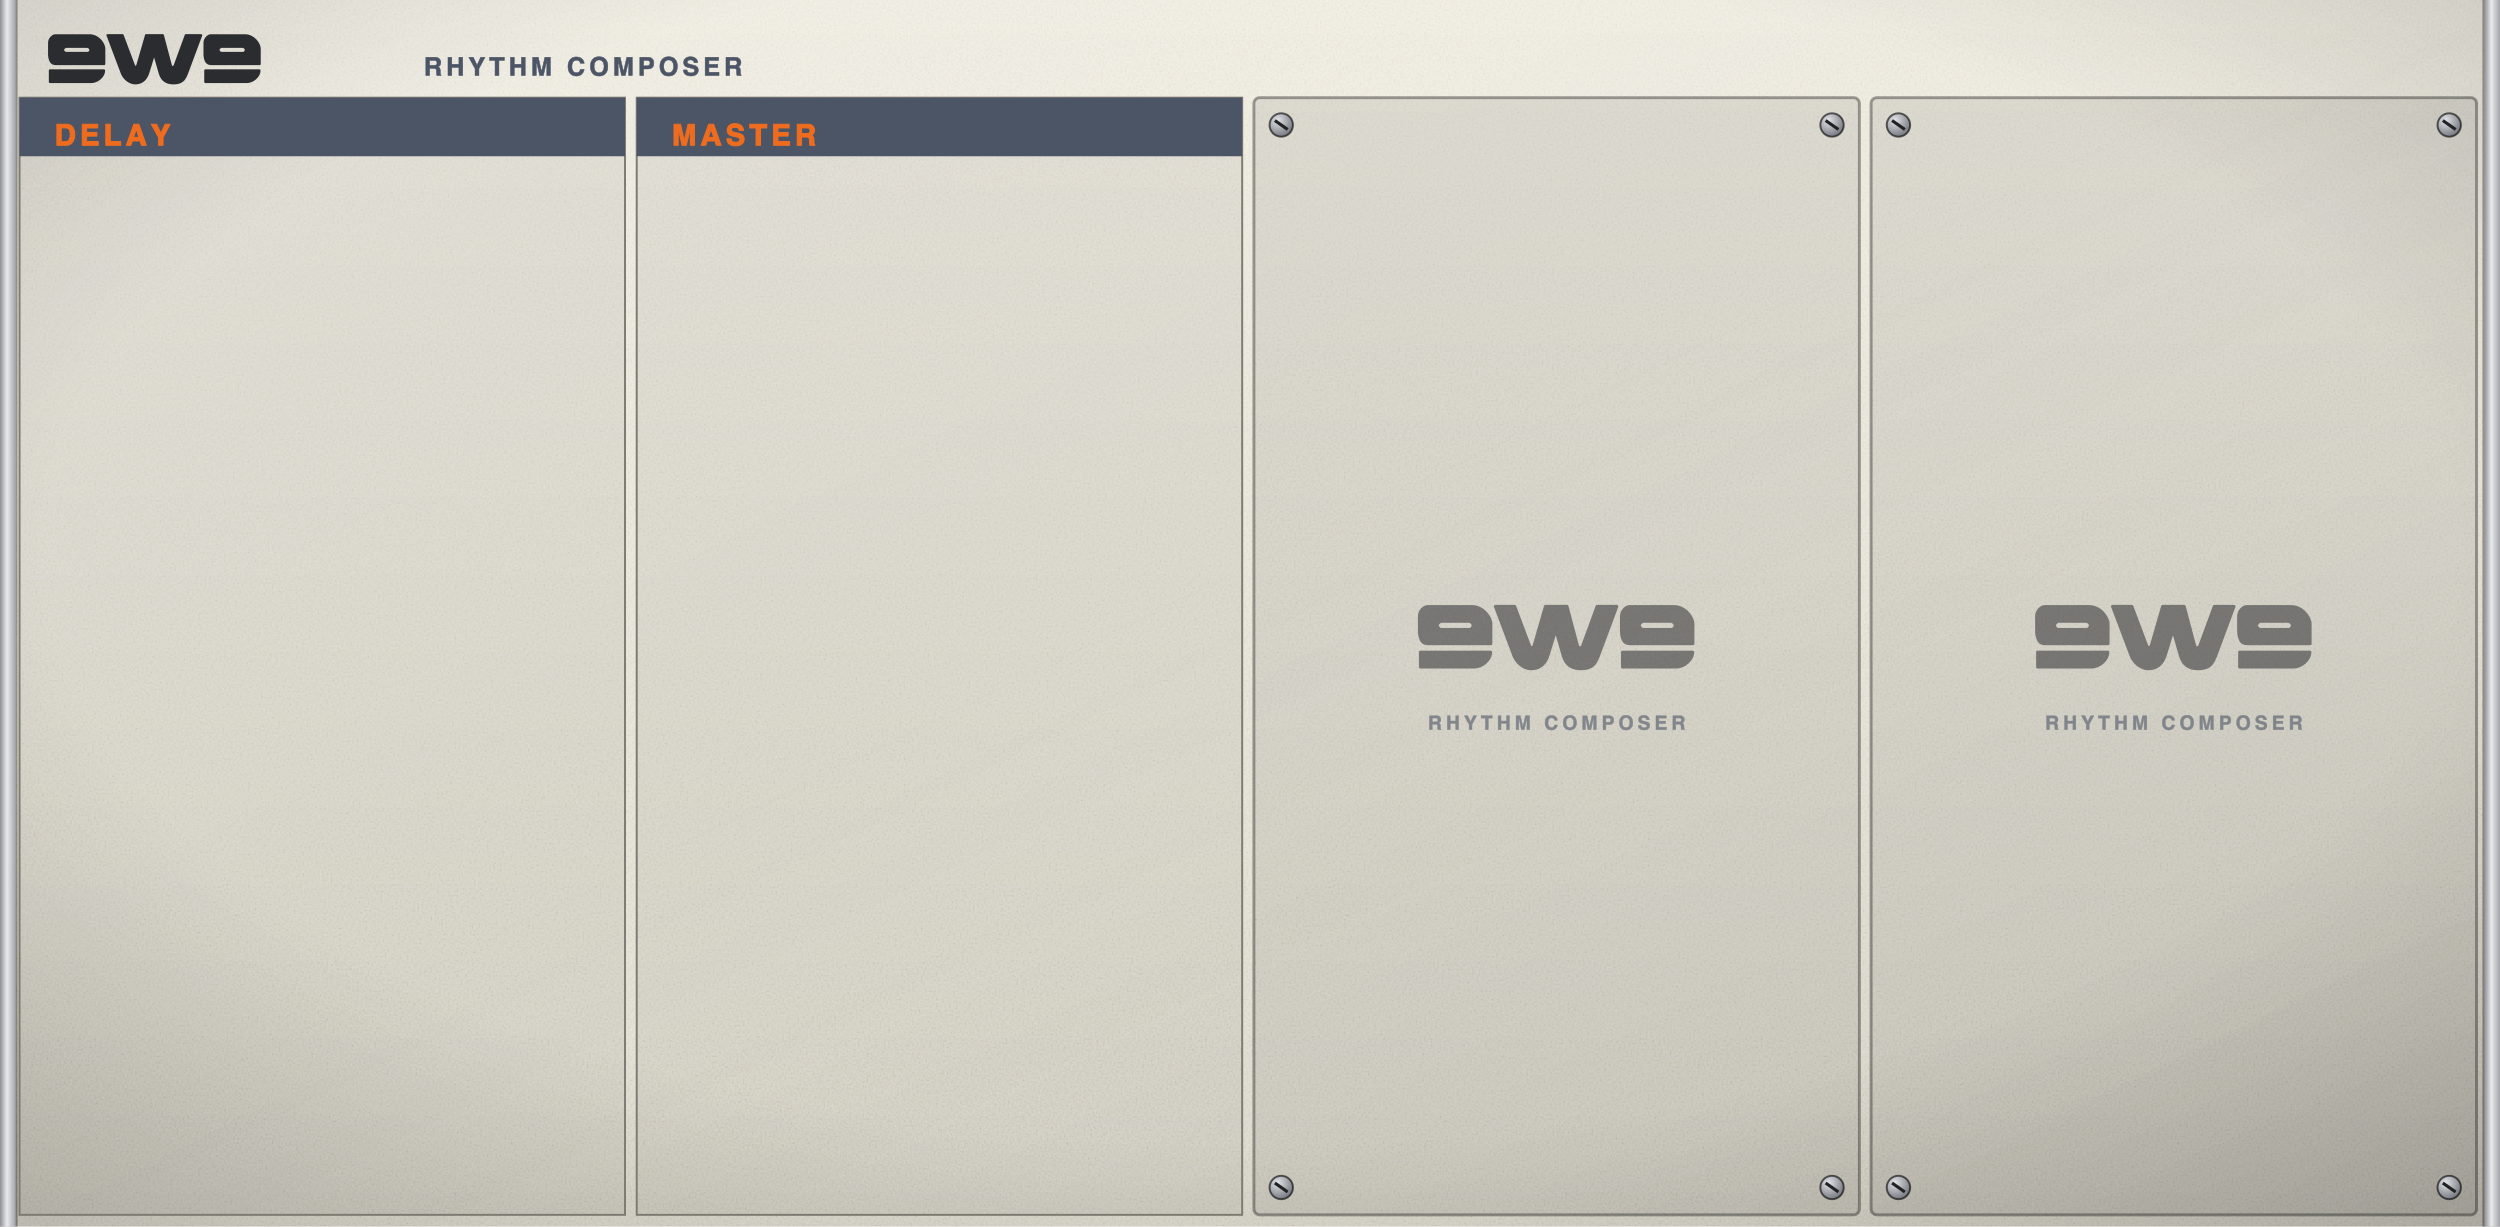
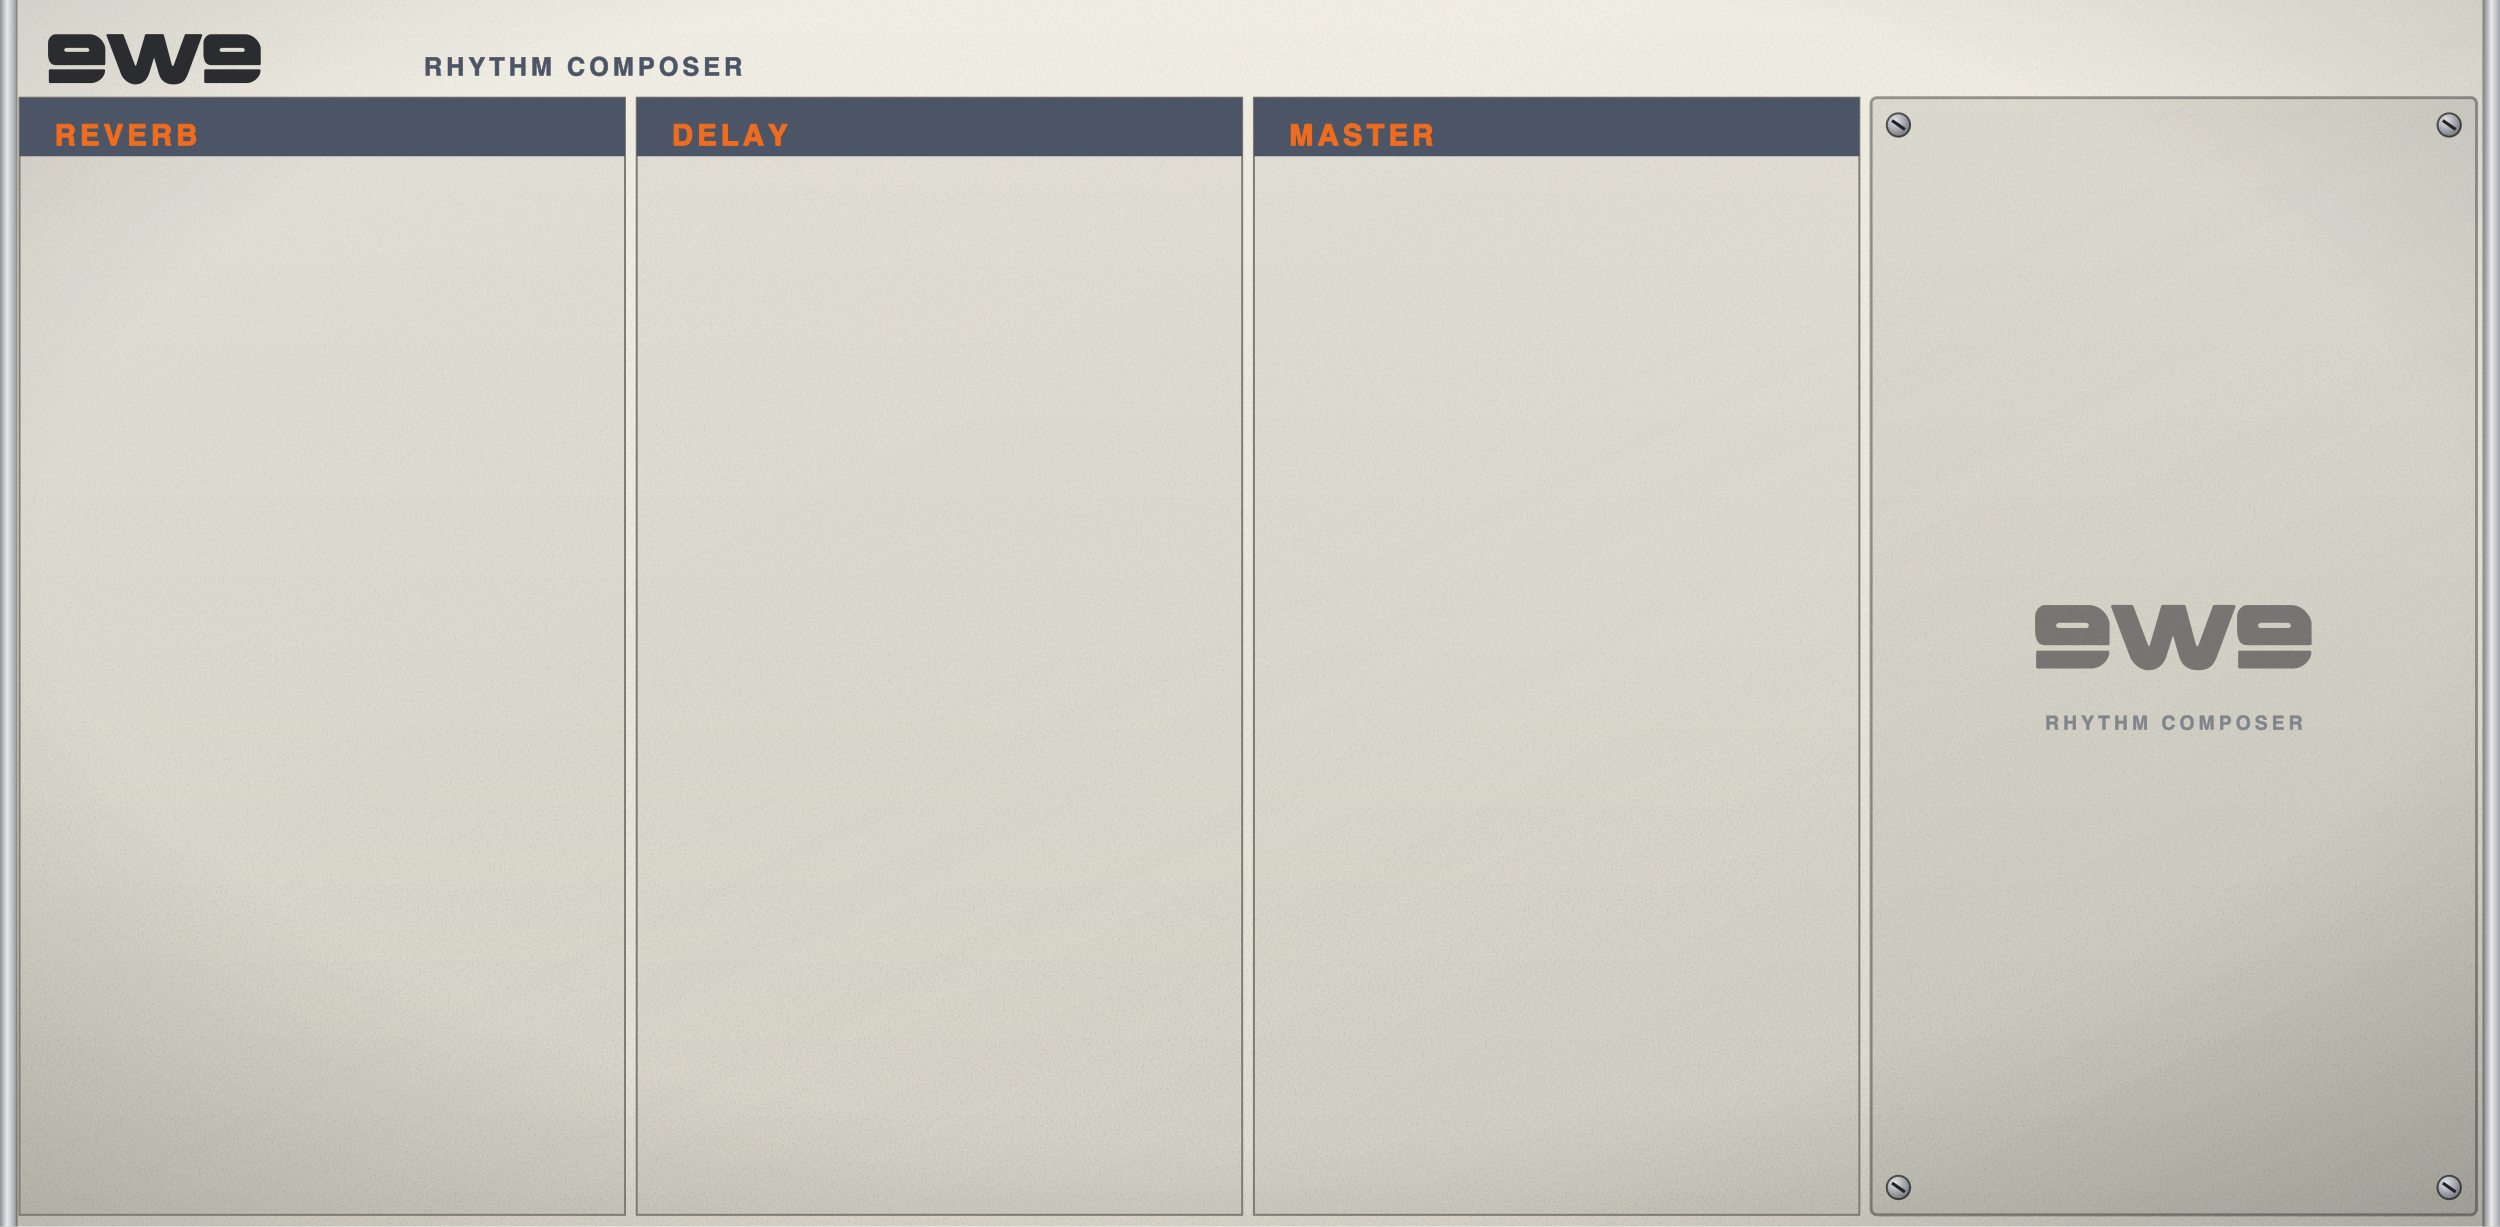
<svg xmlns="http://www.w3.org/2000/svg" viewBox="0 0 1280 628" width="1280" height="628">
  <defs>
    <filter id="brush" x="0" y="0" width="100%" height="100%">
      <feTurbulence type="fractalNoise" baseFrequency="0.001 1.1" numOctaves="4" seed="7" />
      <feColorMatrix type="matrix" values="1.9 0 0 0 -0.45  1.9 0 0 0 -0.45  1.9 0 0 0 -0.45  0 0 0 0 1" />
    </filter>
    <filter id="fine" x="0" y="0" width="100%" height="100%">
      <feTurbulence type="fractalNoise" baseFrequency="0.9" numOctaves="2" seed="3" />
      <feColorMatrix type="matrix" values="1.6 0 0 0 -0.3  1.6 0 0 0 -0.3  1.6 0 0 0 -0.3  0 0 0 0 1" />
    </filter>
    <filter id="grainv" x="0" y="0" width="100%" height="100%">
      <feTurbulence type="fractalNoise" baseFrequency="0.02 0.6" numOctaves="4" seed="11" />
      <feColorMatrix type="matrix" values="1.5 0 0 0 -0.25  1.2 0 0 0 -0.25  0.8 0 0 0 -0.25  0 0 0 0 1" />
    </filter>
    <linearGradient id="lit" x1="0" y1="0" x2="1" y2="1">
      <stop offset="0" stop-color="#fff" stop-opacity="0.22" />
      <stop offset="0.45" stop-color="#fff" stop-opacity="0" />
      <stop offset="1" stop-color="#000" stop-opacity="0.18" />
    </linearGradient>
    <radialGradient id="vig" cx="0.5" cy="0.45" r="0.8">
      <stop offset="0.6" stop-color="#000" stop-opacity="0" />
      <stop offset="1" stop-color="#000" stop-opacity="0.35" />
    </radialGradient>
    <radialGradient id="screw" cx="0.35" cy="0.3" r="0.8">
      <stop offset="0" stop-color="#e2e4e8" />
      <stop offset="1" stop-color="#6a6d74" />
    </radialGradient>
    <linearGradient id="woodh" x1="0" y1="0" x2="0" y2="1">
      <stop offset="0" stop-color="#7a5232" />
      <stop offset="1" stop-color="#4a2f1b" />
    </linearGradient>
    <linearGradient id="wood" x1="0" y1="0" x2="1" y2="0">
      <stop offset="0" stop-color="#5a3a22" />
      <stop offset="0.5" stop-color="#7a5232" />
      <stop offset="1" stop-color="#4a2f1b" />
    </linearGradient>
    <filter id="woodg" x="0" y="0" width="100%" height="100%">
      <feTurbulence type="fractalNoise" baseFrequency="0.02 0.4" numOctaves="3" seed="5" />
      <feColorMatrix type="matrix" values="0.9 0 0 0 0.1  0.6 0 0 0 0.02  0.4 0 0 0 0  0 0 0 0 1" />
    </filter>
  </defs>
  <linearGradient id="b9" x1="0" y1="0" x2="0" y2="1">
    <stop offset="0" stop-color="#ece8dc" />
    <stop offset="1" stop-color="#dcd8ca" />
  </linearGradient>
  <rect x="0" y="0" width="1280" height="628" fill="url(#b9)" />
  <rect x="0" y="0" width="1280" height="628" filter="url(#fine)" style="mix-blend-mode:overlay" opacity="0.28" />
  <rect x="0" y="0" width="1280" height="628" fill="url(#lit)" opacity="0.5" />
  <rect x="0" y="0" width="1280" height="628" fill="url(#vig)" opacity="0.6" />
  <linearGradient id="silv" x1="0" y1="0" x2="1" y2="0">
    <stop offset="0" stop-color="#8f9096" />
    <stop offset="0.45" stop-color="#e9eaec" />
    <stop offset="1" stop-color="#a3a4aa" />
  </linearGradient>
  <rect x="0" y="0" width="8" height="628" fill="url(#silv)" />
  <rect x="1272" y="0" width="8" height="628" fill="url(#silv)" />
  <rect x="8" y="0" width="1" height="628" fill="#000" opacity="0.35" />
  <rect x="1271" y="0" width="1" height="628" fill="#000" opacity="0.35" />
  <g fill="#2b2c30" stroke="#2b2c30" stroke-width="71.68" stroke-linejoin="round" opacity="1">
    <path transform="translate(24.00 41.90) scale(0.0166 -0.0166)" d="M1767 551H281Q154 551 113.0 647.0Q72 743 72 850V1196Q72 1294 135.5 1363.0Q199 1432 266 1432H1315Q1411 1432 1495.5 1391.0Q1580 1350 1640.5 1285.5Q1701 1221 1734.0 1150.0Q1767 1079 1767 1024ZM1761 350Q1761 282 1727.0 218.5Q1693 155 1634.5 104.5Q1576 54 1509.0 26.0Q1442 -2 1376 -2H96V350ZM1346 987Q1346 1022 1312.5 1052.5Q1279 1083 1239 1083H594Q566 1083 531.0 1051.0Q496 1019 496 989Q496 955 525.0 922.0Q554 889 594 889H1262Q1290 889 1318.0 918.5Q1346 948 1346 987Z" />
    <path transform="translate(54.91 41.90) scale(0.0166 -0.0166)" d="M2894 1436 2454 254Q2414 149 2367.5 86.5Q2321 24 2240.5 -9.5Q2160 -43 2036 -43Q1712 -43 1624 262L1446 877L1260 272Q1229 177 1176.5 107.0Q1124 37 1044.5 -3.0Q965 -43 858 -43Q785 -43 704.5 -5.5Q624 32 555.0 105.5Q486 179 449 276L12 1436H471L817 516Q833 479 843.0 469.0Q853 459 870 459Q898 459 911.5 472.5Q925 486 938 530L1200 1436H1712L1952 530Q1964 482 1980.5 467.5Q1997 453 2019 453Q2069 453 2093 530L2425 1436Z" />
    <path transform="translate(103.57 41.90) scale(0.0166 -0.0166)" d="M1767 551H281Q154 551 113.0 647.0Q72 743 72 850V1196Q72 1294 135.5 1363.0Q199 1432 266 1432H1315Q1411 1432 1495.5 1391.0Q1580 1350 1640.5 1285.5Q1701 1221 1734.0 1150.0Q1767 1079 1767 1024ZM1761 350Q1761 282 1727.0 218.5Q1693 155 1634.5 104.5Q1576 54 1509.0 26.0Q1442 -2 1376 -2H96V350ZM1346 987Q1346 1022 1312.5 1052.5Q1279 1083 1239 1083H594Q566 1083 531.0 1051.0Q496 1019 496 989Q496 955 525.0 922.0Q554 889 594 889H1262Q1290 889 1318.0 918.5Q1346 948 1346 987Z" />
  </g>
  <g fill="#4b5566" stroke="#4b5566" stroke-width="40.96" stroke-linejoin="round" opacity="1">
    <path transform="translate(217.00 38.68) scale(0.00635 -0.00635)" d="M464 1218V822H813Q917 822 969 846Q1061 888 1061 1012Q1061 1146 972 1192Q922 1218 822 1218ZM1266 1333Q1314 1277 1342.0 1209.0Q1370 1141 1370 1054Q1370 949 1317.0 847.5Q1264 746 1142 704Q1244 663 1286.5 587.5Q1329 512 1329 357V258Q1329 157 1337 121Q1349 64 1393 37V0H1054Q1040 49 1034 79Q1022 141 1021 206L1019 343Q1017 484 967.5 531.0Q918 578 782 578H464V0H163V1474H886Q1041 1471 1124.5 1436.0Q1208 1401 1266 1333Z" />
    <path transform="translate(228.39 38.68) scale(0.00635 -0.00635)" d="M154 0V1474H459V912H1035V1474H1341V0H1035V658H459V0Z" />
    <path transform="translate(239.78 38.68) scale(0.00635 -0.00635)" d="M997 1474H1346L853 554V0H545V554L35 1474H398L704 832ZM691 1474Z" />
    <path transform="translate(250.45 38.68) scale(0.00635 -0.00635)" d="M1227 1474V1213H786V0H476V1213H33V1474Z" />
    <path transform="translate(260.39 38.68) scale(0.00635 -0.00635)" d="M154 0V1474H459V912H1035V1474H1341V0H1035V658H459V0Z" />
    <path transform="translate(271.78 38.68) scale(0.00635 -0.00635)" d="M1133 1474H1576V0H1289V997Q1289 1040 1290.0 1117.5Q1291 1195 1291 1237L1012 0H713L436 1237Q436 1195 437.0 1117.5Q438 1040 438 997V0H151V1474H599L867 315Z" />
    <path transform="translate(290.22 38.68) scale(0.00635 -0.00635)" d="M299 1320Q479 1502 757 1502Q1129 1502 1301 1258Q1396 1121 1403 983H1095Q1065 1089 1018 1143Q934 1239 769 1239Q601 1239 504.0 1103.5Q407 968 407 720Q407 472 509.5 348.5Q612 225 770 225Q932 225 1017 331Q1064 388 1095 502H1400Q1360 261 1195.5 110.0Q1031 -41 774 -41Q456 -41 274 163Q92 368 92 725Q92 1111 299 1320ZM748 1519Z" />
    <path transform="translate(301.61 38.68) scale(0.00635 -0.00635)" d="M1206 739Q1206 987 1098.5 1122.5Q991 1258 808 1258Q625 1258 516.0 1123.0Q407 988 407 739Q407 490 516.0 355.0Q625 220 808 220Q991 220 1098.5 355.0Q1206 490 1206 739ZM1291 131Q1124 -41 808 -41Q492 -41 325 131Q101 342 101 739Q101 1144 325 1347Q492 1519 808 1519Q1124 1519 1291 1347Q1514 1144 1514 739Q1514 342 1291 131ZM808 1519Z" />
    <path transform="translate(313.72 38.68) scale(0.00635 -0.00635)" d="M1133 1474H1576V0H1289V997Q1289 1040 1290.0 1117.5Q1291 1195 1291 1237L1012 0H713L436 1237Q436 1195 437.0 1117.5Q438 1040 438 997V0H151V1474H599L867 315Z" />
    <path transform="translate(326.55 38.68) scale(0.00635 -0.00635)" d="M756 1218H469V784H756Q865 784 925.5 837.0Q986 890 986 1005Q986 1120 925.5 1169.0Q865 1218 756 1218ZM782 530H469V0H163V1474H805Q1027 1474 1159.0 1360.0Q1291 1246 1291 1007Q1291 746 1159.0 638.0Q1027 530 782 530Z" />
    <path transform="translate(337.22 38.68) scale(0.00635 -0.00635)" d="M1206 739Q1206 987 1098.5 1122.5Q991 1258 808 1258Q625 1258 516.0 1123.0Q407 988 407 739Q407 490 516.0 355.0Q625 220 808 220Q991 220 1098.5 355.0Q1206 490 1206 739ZM1291 131Q1124 -41 808 -41Q492 -41 325 131Q101 342 101 739Q101 1144 325 1347Q492 1519 808 1519Q1124 1519 1291 1347Q1514 1144 1514 739Q1514 342 1291 131ZM808 1519Z" />
    <path transform="translate(349.33 38.68) scale(0.00635 -0.00635)" d="M379 455Q393 354 434 304Q509 213 691 213Q800 213 868 237Q997 283 997 408Q997 481 933 521Q869 560 732 590L576 625Q346 677 258 738Q109 840 109 1057Q109 1255 253.0 1386.0Q397 1517 676 1517Q909 1517 1073.5 1393.5Q1238 1270 1246 1035H950Q942 1168 834 1224Q762 1261 655 1261Q536 1261 465.0 1213.0Q394 1165 394 1079Q394 1000 464 961Q509 935 656 900L910 839Q1077 799 1162 732Q1294 628 1294 431Q1294 229 1139.5 95.5Q985 -38 703 -38Q415 -38 250.0 93.5Q85 225 85 455ZM678 1519Z" />
    <path transform="translate(360.00 38.68) scale(0.00635 -0.00635)" d="M1246 1213H466V900H1182V644H466V265H1282V0H165V1474H1246Z" />
    <path transform="translate(370.67 38.68) scale(0.00635 -0.00635)" d="M464 1218V822H813Q917 822 969 846Q1061 888 1061 1012Q1061 1146 972 1192Q922 1218 822 1218ZM1266 1333Q1314 1277 1342.0 1209.0Q1370 1141 1370 1054Q1370 949 1317.0 847.5Q1264 746 1142 704Q1244 663 1286.5 587.5Q1329 512 1329 357V258Q1329 157 1337 121Q1349 64 1393 37V0H1054Q1040 49 1034 79Q1022 141 1021 206L1019 343Q1017 484 967.5 531.0Q918 578 782 578H464V0H163V1474H886Q1041 1471 1124.5 1436.0Q1208 1401 1266 1333Z" />
  </g>
-   <rect x="10" y="50" width="310" height="572" fill="#000" fill-opacity="0.06" stroke="#7d7a72" stroke-width="1" />
-   <rect x="10" y="50" width="310" height="30" fill="#4b5566" />
-   <g fill="#ef6c1f" stroke="#ef6c1f" stroke-width="71.68" stroke-linejoin="round" opacity="1">
-     <path transform="translate(28.00 74.40) scale(0.00732 -0.00732)" d="M455 1218V256H739Q957 256 1043 471Q1090 589 1090 752Q1090 977 1019.5 1097.5Q949 1218 739 1218ZM1019 1442Q1174 1391 1270 1255Q1347 1145 1375.0 1017.0Q1403 889 1403 773Q1403 479 1285 275Q1125 0 791 0H156V1474H791Q928 1472 1019 1442Z" />
-     <path transform="translate(40.93 74.40) scale(0.00732 -0.00732)" d="M1246 1213H466V900H1182V644H466V265H1282V0H165V1474H1246Z" />
-     <path transform="translate(53.04 74.40) scale(0.00732 -0.00732)" d="M156 1474H464V265H1194V0H156Z" />
-     <path transform="translate(64.30 74.40) scale(0.00732 -0.00732)" d="M559 557H933L749 1137ZM578 1474H926L1448 0H1114L1019 303H476L374 0H52ZM750 1474Z" />
-     <path transform="translate(77.23 74.40) scale(0.00732 -0.00732)" d="M997 1474H1346L853 554V0H545V554L35 1474H398L704 832ZM691 1474Z" />
+   <g transform="translate(-948 0)">
+     <rect x="958" y="50" width="310" height="572" fill="#000" fill-opacity="0.06" stroke="#7d7a72" stroke-width="1" />
+     <rect x="958" y="50" width="310" height="30" fill="#4b5566" />
+     <g fill="#ef6c1f" stroke="#ef6c1f" stroke-width="71.68" stroke-linejoin="round" opacity="1">
+       <path transform="translate(976.00 74.40) scale(0.00732 -0.00732)" d="M464 1218V822H813Q917 822 969 846Q1061 888 1061 1012Q1061 1146 972 1192Q922 1218 822 1218ZM1266 1333Q1314 1277 1342.0 1209.0Q1370 1141 1370 1054Q1370 949 1317.0 847.5Q1264 746 1142 704Q1244 663 1286.5 587.5Q1329 512 1329 357V258Q1329 157 1337 121Q1349 64 1393 37V0H1054Q1040 49 1034 79Q1022 141 1021 206L1019 343Q1017 484 967.5 531.0Q918 578 782 578H464V0H163V1474H886Q1041 1471 1124.5 1436.0Q1208 1401 1266 1333Z" />
+       <path transform="translate(988.93 74.40) scale(0.00732 -0.00732)" d="M1246 1213H466V900H1182V644H466V265H1282V0H165V1474H1246Z" />
+       <path transform="translate(1001.04 74.40) scale(0.00732 -0.00732)" d="M1019 1474H1339L836 0H545L47 1474H376L696 355Z" />
+       <path transform="translate(1013.14 74.40) scale(0.00732 -0.00732)" d="M1246 1213H466V900H1182V644H466V265H1282V0H165V1474H1246Z" />
+       <path transform="translate(1025.25 74.40) scale(0.00732 -0.00732)" d="M464 1218V822H813Q917 822 969 846Q1061 888 1061 1012Q1061 1146 972 1192Q922 1218 822 1218ZM1266 1333Q1314 1277 1342.0 1209.0Q1370 1141 1370 1054Q1370 949 1317.0 847.5Q1264 746 1142 704Q1244 663 1286.5 587.5Q1329 512 1329 357V258Q1329 157 1337 121Q1349 64 1393 37V0H1054Q1040 49 1034 79Q1022 141 1021 206L1019 343Q1017 484 967.5 531.0Q918 578 782 578H464V0H163V1474H886Q1041 1471 1124.5 1436.0Q1208 1401 1266 1333Z" />
+       <path transform="translate(1038.18 74.40) scale(0.00732 -0.00732)" d="M455 1218V893H817Q914 893 974.5 929.5Q1035 966 1035 1059Q1035 1162 955 1195Q886 1218 779 1218ZM455 649V256H817Q914 256 968 282Q1066 330 1066 466Q1066 581 971 624Q918 648 822 649ZM1261 1317Q1329 1223 1329 1092Q1329 957 1261 875Q1223 829 1149 791Q1262 750 1319.5 661.0Q1377 572 1377 445Q1377 314 1311 210Q1269 141 1206 94Q1135 40 1038.5 20.0Q942 0 829 0H161V1474H877Q1148 1470 1261 1317Z" />
+     </g>
  </g>
-   <rect x="326" y="50" width="310" height="572" fill="#000" fill-opacity="0.06" stroke="#7d7a72" stroke-width="1" />
-   <rect x="326" y="50" width="310" height="30" fill="#4b5566" />
-   <g fill="#ef6c1f" stroke="#ef6c1f" stroke-width="71.68" stroke-linejoin="round" opacity="1">
-     <path transform="translate(344.00 74.40) scale(0.00732 -0.00732)" d="M1133 1474H1576V0H1289V997Q1289 1040 1290.0 1117.5Q1291 1195 1291 1237L1012 0H713L436 1237Q436 1195 437.0 1117.5Q438 1040 438 997V0H151V1474H599L867 315Z" />
-     <path transform="translate(358.60 74.40) scale(0.00732 -0.00732)" d="M559 557H933L749 1137ZM578 1474H926L1448 0H1114L1019 303H476L374 0H52ZM750 1474Z" />
-     <path transform="translate(371.53 74.40) scale(0.00732 -0.00732)" d="M379 455Q393 354 434 304Q509 213 691 213Q800 213 868 237Q997 283 997 408Q997 481 933 521Q869 560 732 590L576 625Q346 677 258 738Q109 840 109 1057Q109 1255 253.0 1386.0Q397 1517 676 1517Q909 1517 1073.5 1393.5Q1238 1270 1246 1035H950Q942 1168 834 1224Q762 1261 655 1261Q536 1261 465.0 1213.0Q394 1165 394 1079Q394 1000 464 961Q509 935 656 900L910 839Q1077 799 1162 732Q1294 628 1294 431Q1294 229 1139.5 95.5Q985 -38 703 -38Q415 -38 250.0 93.5Q85 225 85 455ZM678 1519Z" />
-     <path transform="translate(383.63 74.40) scale(0.00732 -0.00732)" d="M1227 1474V1213H786V0H476V1213H33V1474Z" />
-     <path transform="translate(394.90 74.40) scale(0.00732 -0.00732)" d="M1246 1213H466V900H1182V644H466V265H1282V0H165V1474H1246Z" />
-     <path transform="translate(407.00 74.40) scale(0.00732 -0.00732)" d="M464 1218V822H813Q917 822 969 846Q1061 888 1061 1012Q1061 1146 972 1192Q922 1218 822 1218ZM1266 1333Q1314 1277 1342.0 1209.0Q1370 1141 1370 1054Q1370 949 1317.0 847.5Q1264 746 1142 704Q1244 663 1286.5 587.5Q1329 512 1329 357V258Q1329 157 1337 121Q1349 64 1393 37V0H1054Q1040 49 1034 79Q1022 141 1021 206L1019 343Q1017 484 967.5 531.0Q918 578 782 578H464V0H163V1474H886Q1041 1471 1124.5 1436.0Q1208 1401 1266 1333Z" />
+   <g transform="translate(316 0)">
+     <rect x="10" y="50" width="310" height="572" fill="#000" fill-opacity="0.06" stroke="#7d7a72" stroke-width="1" />
+     <rect x="10" y="50" width="310" height="30" fill="#4b5566" />
+     <g fill="#ef6c1f" stroke="#ef6c1f" stroke-width="71.68" stroke-linejoin="round" opacity="1">
+       <path transform="translate(28.00 74.40) scale(0.00732 -0.00732)" d="M455 1218V256H739Q957 256 1043 471Q1090 589 1090 752Q1090 977 1019.5 1097.5Q949 1218 739 1218ZM1019 1442Q1174 1391 1270 1255Q1347 1145 1375.0 1017.0Q1403 889 1403 773Q1403 479 1285 275Q1125 0 791 0H156V1474H791Q928 1472 1019 1442Z" />
+       <path transform="translate(40.93 74.40) scale(0.00732 -0.00732)" d="M1246 1213H466V900H1182V644H466V265H1282V0H165V1474H1246Z" />
+       <path transform="translate(53.04 74.40) scale(0.00732 -0.00732)" d="M156 1474H464V265H1194V0H156Z" />
+       <path transform="translate(64.30 74.40) scale(0.00732 -0.00732)" d="M559 557H933L749 1137ZM578 1474H926L1448 0H1114L1019 303H476L374 0H52ZM750 1474Z" />
+       <path transform="translate(77.23 74.40) scale(0.00732 -0.00732)" d="M997 1474H1346L853 554V0H545V554L35 1474H398L704 832ZM691 1474Z" />
+     </g>
  </g>
-   <rect x="642" y="50" width="310" height="572" rx="3" fill="#000" fill-opacity="0.08" stroke="#000" stroke-opacity="0.35" stroke-width="1.5" />
-   <circle cx="656" cy="64" r="6" fill="url(#screw)" stroke="#000" stroke-opacity="0.6" />
-   <rect x="652" y="63.2" width="8" height="1.6" fill="#222" transform="rotate(35 656 64)" />
-   <circle cx="938" cy="64" r="6" fill="url(#screw)" stroke="#000" stroke-opacity="0.6" />
-   <rect x="934" y="63.2" width="8" height="1.6" fill="#222" transform="rotate(35 938 64)" />
-   <circle cx="656" cy="608" r="6" fill="url(#screw)" stroke="#000" stroke-opacity="0.6" />
-   <rect x="652" y="607.2" width="8" height="1.6" fill="#222" transform="rotate(35 656 608)" />
-   <circle cx="938" cy="608" r="6" fill="url(#screw)" stroke="#000" stroke-opacity="0.6" />
-   <rect x="934" y="607.2" width="8" height="1.6" fill="#222" transform="rotate(35 938 608)" />
-   <g fill="#2b2c30" stroke="#2b2c30" stroke-width="71.68" stroke-linejoin="round" opacity="0.55">
-     <path transform="translate(725.19 341.47) scale(0.02158 -0.02158)" d="M1767 551H281Q154 551 113.0 647.0Q72 743 72 850V1196Q72 1294 135.5 1363.0Q199 1432 266 1432H1315Q1411 1432 1495.5 1391.0Q1580 1350 1640.5 1285.5Q1701 1221 1734.0 1150.0Q1767 1079 1767 1024ZM1761 350Q1761 282 1727.0 218.5Q1693 155 1634.5 104.5Q1576 54 1509.0 26.0Q1442 -2 1376 -2H96V350ZM1346 987Q1346 1022 1312.5 1052.5Q1279 1083 1239 1083H594Q566 1083 531.0 1051.0Q496 1019 496 989Q496 955 525.0 922.0Q554 889 594 889H1262Q1290 889 1318.0 918.5Q1346 948 1346 987Z" />
-     <path transform="translate(765.37 341.47) scale(0.02158 -0.02158)" d="M2894 1436 2454 254Q2414 149 2367.5 86.5Q2321 24 2240.5 -9.5Q2160 -43 2036 -43Q1712 -43 1624 262L1446 877L1260 272Q1229 177 1176.5 107.0Q1124 37 1044.5 -3.0Q965 -43 858 -43Q785 -43 704.5 -5.5Q624 32 555.0 105.5Q486 179 449 276L12 1436H471L817 516Q833 479 843.0 469.0Q853 459 870 459Q898 459 911.5 472.5Q925 486 938 530L1200 1436H1712L1952 530Q1964 482 1980.5 467.5Q1997 453 2019 453Q2069 453 2093 530L2425 1436Z" />
-     <path transform="translate(828.63 341.47) scale(0.02158 -0.02158)" d="M1767 551H281Q154 551 113.0 647.0Q72 743 72 850V1196Q72 1294 135.5 1363.0Q199 1432 266 1432H1315Q1411 1432 1495.5 1391.0Q1580 1350 1640.5 1285.5Q1701 1221 1734.0 1150.0Q1767 1079 1767 1024ZM1761 350Q1761 282 1727.0 218.5Q1693 155 1634.5 104.5Q1576 54 1509.0 26.0Q1442 -2 1376 -2H96V350ZM1346 987Q1346 1022 1312.5 1052.5Q1279 1083 1239 1083H594Q566 1083 531.0 1051.0Q496 1019 496 989Q496 955 525.0 922.0Q554 889 594 889H1262Q1290 889 1318.0 918.5Q1346 948 1346 987Z" />
-   </g>
-   <g fill="#4b5566" stroke="#4b5566" stroke-width="40.96" stroke-linejoin="round" opacity="0.6">
-     <path transform="translate(731.05 373.60) scale(0.00488 -0.00488)" d="M464 1218V822H813Q917 822 969 846Q1061 888 1061 1012Q1061 1146 972 1192Q922 1218 822 1218ZM1266 1333Q1314 1277 1342.0 1209.0Q1370 1141 1370 1054Q1370 949 1317.0 847.5Q1264 746 1142 704Q1244 663 1286.5 587.5Q1329 512 1329 357V258Q1329 157 1337 121Q1349 64 1393 37V0H1054Q1040 49 1034 79Q1022 141 1021 206L1019 343Q1017 484 967.5 531.0Q918 578 782 578H464V0H163V1474H886Q1041 1471 1124.5 1436.0Q1208 1401 1266 1333Z" />
-     <path transform="translate(740.28 373.60) scale(0.00488 -0.00488)" d="M154 0V1474H459V912H1035V1474H1341V0H1035V658H459V0Z" />
-     <path transform="translate(749.50 373.60) scale(0.00488 -0.00488)" d="M997 1474H1346L853 554V0H545V554L35 1474H398L704 832ZM691 1474Z" />
-     <path transform="translate(758.17 373.60) scale(0.00488 -0.00488)" d="M1227 1474V1213H786V0H476V1213H33V1474Z" />
-     <path transform="translate(766.28 373.60) scale(0.00488 -0.00488)" d="M154 0V1474H459V912H1035V1474H1341V0H1035V658H459V0Z" />
-     <path transform="translate(775.50 373.60) scale(0.00488 -0.00488)" d="M1133 1474H1576V0H1289V997Q1289 1040 1290.0 1117.5Q1291 1195 1291 1237L1012 0H713L436 1237Q436 1195 437.0 1117.5Q438 1040 438 997V0H151V1474H599L867 315Z" />
-     <path transform="translate(790.61 373.60) scale(0.00488 -0.00488)" d="M299 1320Q479 1502 757 1502Q1129 1502 1301 1258Q1396 1121 1403 983H1095Q1065 1089 1018 1143Q934 1239 769 1239Q601 1239 504.0 1103.5Q407 968 407 720Q407 472 509.5 348.5Q612 225 770 225Q932 225 1017 331Q1064 388 1095 502H1400Q1360 261 1195.5 110.0Q1031 -41 774 -41Q456 -41 274 163Q92 368 92 725Q92 1111 299 1320ZM748 1519Z" />
-     <path transform="translate(799.83 373.60) scale(0.00488 -0.00488)" d="M1206 739Q1206 987 1098.5 1122.5Q991 1258 808 1258Q625 1258 516.0 1123.0Q407 988 407 739Q407 490 516.0 355.0Q625 220 808 220Q991 220 1098.5 355.0Q1206 490 1206 739ZM1291 131Q1124 -41 808 -41Q492 -41 325 131Q101 342 101 739Q101 1144 325 1347Q492 1519 808 1519Q1124 1519 1291 1347Q1514 1144 1514 739Q1514 342 1291 131ZM808 1519Z" />
-     <path transform="translate(809.61 373.60) scale(0.00488 -0.00488)" d="M1133 1474H1576V0H1289V997Q1289 1040 1290.0 1117.5Q1291 1195 1291 1237L1012 0H713L436 1237Q436 1195 437.0 1117.5Q438 1040 438 997V0H151V1474H599L867 315Z" />
-     <path transform="translate(819.94 373.60) scale(0.00488 -0.00488)" d="M756 1218H469V784H756Q865 784 925.5 837.0Q986 890 986 1005Q986 1120 925.5 1169.0Q865 1218 756 1218ZM782 530H469V0H163V1474H805Q1027 1474 1159.0 1360.0Q1291 1246 1291 1007Q1291 746 1159.0 638.0Q1027 530 782 530Z" />
-     <path transform="translate(828.61 373.60) scale(0.00488 -0.00488)" d="M1206 739Q1206 987 1098.5 1122.5Q991 1258 808 1258Q625 1258 516.0 1123.0Q407 988 407 739Q407 490 516.0 355.0Q625 220 808 220Q991 220 1098.5 355.0Q1206 490 1206 739ZM1291 131Q1124 -41 808 -41Q492 -41 325 131Q101 342 101 739Q101 1144 325 1347Q492 1519 808 1519Q1124 1519 1291 1347Q1514 1144 1514 739Q1514 342 1291 131ZM808 1519Z" />
-     <path transform="translate(838.38 373.60) scale(0.00488 -0.00488)" d="M379 455Q393 354 434 304Q509 213 691 213Q800 213 868 237Q997 283 997 408Q997 481 933 521Q869 560 732 590L576 625Q346 677 258 738Q109 840 109 1057Q109 1255 253.0 1386.0Q397 1517 676 1517Q909 1517 1073.5 1393.5Q1238 1270 1246 1035H950Q942 1168 834 1224Q762 1261 655 1261Q536 1261 465.0 1213.0Q394 1165 394 1079Q394 1000 464 961Q509 935 656 900L910 839Q1077 799 1162 732Q1294 628 1294 431Q1294 229 1139.5 95.5Q985 -38 703 -38Q415 -38 250.0 93.5Q85 225 85 455ZM678 1519Z" />
-     <path transform="translate(847.05 373.60) scale(0.00488 -0.00488)" d="M1246 1213H466V900H1182V644H466V265H1282V0H165V1474H1246Z" />
-     <path transform="translate(855.72 373.60) scale(0.00488 -0.00488)" d="M464 1218V822H813Q917 822 969 846Q1061 888 1061 1012Q1061 1146 972 1192Q922 1218 822 1218ZM1266 1333Q1314 1277 1342.0 1209.0Q1370 1141 1370 1054Q1370 949 1317.0 847.5Q1264 746 1142 704Q1244 663 1286.5 587.5Q1329 512 1329 357V258Q1329 157 1337 121Q1349 64 1393 37V0H1054Q1040 49 1034 79Q1022 141 1021 206L1019 343Q1017 484 967.5 531.0Q918 578 782 578H464V0H163V1474H886Q1041 1471 1124.5 1436.0Q1208 1401 1266 1333Z" />
+   <g transform="translate(316 0)">
+     <rect x="326" y="50" width="310" height="572" fill="#000" fill-opacity="0.06" stroke="#7d7a72" stroke-width="1" />
+     <rect x="326" y="50" width="310" height="30" fill="#4b5566" />
+     <g fill="#ef6c1f" stroke="#ef6c1f" stroke-width="71.68" stroke-linejoin="round" opacity="1">
+       <path transform="translate(344.00 74.40) scale(0.00732 -0.00732)" d="M1133 1474H1576V0H1289V997Q1289 1040 1290.0 1117.5Q1291 1195 1291 1237L1012 0H713L436 1237Q436 1195 437.0 1117.5Q438 1040 438 997V0H151V1474H599L867 315Z" />
+       <path transform="translate(358.60 74.40) scale(0.00732 -0.00732)" d="M559 557H933L749 1137ZM578 1474H926L1448 0H1114L1019 303H476L374 0H52ZM750 1474Z" />
+       <path transform="translate(371.53 74.40) scale(0.00732 -0.00732)" d="M379 455Q393 354 434 304Q509 213 691 213Q800 213 868 237Q997 283 997 408Q997 481 933 521Q869 560 732 590L576 625Q346 677 258 738Q109 840 109 1057Q109 1255 253.0 1386.0Q397 1517 676 1517Q909 1517 1073.5 1393.5Q1238 1270 1246 1035H950Q942 1168 834 1224Q762 1261 655 1261Q536 1261 465.0 1213.0Q394 1165 394 1079Q394 1000 464 961Q509 935 656 900L910 839Q1077 799 1162 732Q1294 628 1294 431Q1294 229 1139.5 95.5Q985 -38 703 -38Q415 -38 250.0 93.5Q85 225 85 455ZM678 1519Z" />
+       <path transform="translate(383.63 74.40) scale(0.00732 -0.00732)" d="M1227 1474V1213H786V0H476V1213H33V1474Z" />
+       <path transform="translate(394.90 74.40) scale(0.00732 -0.00732)" d="M1246 1213H466V900H1182V644H466V265H1282V0H165V1474H1246Z" />
+       <path transform="translate(407.00 74.40) scale(0.00732 -0.00732)" d="M464 1218V822H813Q917 822 969 846Q1061 888 1061 1012Q1061 1146 972 1192Q922 1218 822 1218ZM1266 1333Q1314 1277 1342.0 1209.0Q1370 1141 1370 1054Q1370 949 1317.0 847.5Q1264 746 1142 704Q1244 663 1286.5 587.5Q1329 512 1329 357V258Q1329 157 1337 121Q1349 64 1393 37V0H1054Q1040 49 1034 79Q1022 141 1021 206L1019 343Q1017 484 967.5 531.0Q918 578 782 578H464V0H163V1474H886Q1041 1471 1124.5 1436.0Q1208 1401 1266 1333Z" />
+     </g>
  </g>
  <rect x="958" y="50" width="310" height="572" rx="3" fill="#000" fill-opacity="0.08" stroke="#000" stroke-opacity="0.35" stroke-width="1.5" />
  <circle cx="972" cy="64" r="6" fill="url(#screw)" stroke="#000" stroke-opacity="0.6" />
  <rect x="968" y="63.2" width="8" height="1.6" fill="#222" transform="rotate(35 972 64)" />
  <circle cx="1254" cy="64" r="6" fill="url(#screw)" stroke="#000" stroke-opacity="0.6" />
  <rect x="1250" y="63.2" width="8" height="1.6" fill="#222" transform="rotate(35 1254 64)" />
  <circle cx="972" cy="608" r="6" fill="url(#screw)" stroke="#000" stroke-opacity="0.6" />
  <rect x="968" y="607.2" width="8" height="1.6" fill="#222" transform="rotate(35 972 608)" />
  <circle cx="1254" cy="608" r="6" fill="url(#screw)" stroke="#000" stroke-opacity="0.6" />
  <rect x="1250" y="607.2" width="8" height="1.6" fill="#222" transform="rotate(35 1254 608)" />
  <g fill="#2b2c30" stroke="#2b2c30" stroke-width="71.68" stroke-linejoin="round" opacity="0.55">
    <path transform="translate(1041.19 341.47) scale(0.02158 -0.02158)" d="M1767 551H281Q154 551 113.0 647.0Q72 743 72 850V1196Q72 1294 135.5 1363.0Q199 1432 266 1432H1315Q1411 1432 1495.5 1391.0Q1580 1350 1640.5 1285.5Q1701 1221 1734.0 1150.0Q1767 1079 1767 1024ZM1761 350Q1761 282 1727.0 218.5Q1693 155 1634.5 104.5Q1576 54 1509.0 26.0Q1442 -2 1376 -2H96V350ZM1346 987Q1346 1022 1312.5 1052.5Q1279 1083 1239 1083H594Q566 1083 531.0 1051.0Q496 1019 496 989Q496 955 525.0 922.0Q554 889 594 889H1262Q1290 889 1318.0 918.5Q1346 948 1346 987Z" />
    <path transform="translate(1081.37 341.47) scale(0.02158 -0.02158)" d="M2894 1436 2454 254Q2414 149 2367.5 86.5Q2321 24 2240.5 -9.5Q2160 -43 2036 -43Q1712 -43 1624 262L1446 877L1260 272Q1229 177 1176.5 107.0Q1124 37 1044.5 -3.0Q965 -43 858 -43Q785 -43 704.5 -5.5Q624 32 555.0 105.5Q486 179 449 276L12 1436H471L817 516Q833 479 843.0 469.0Q853 459 870 459Q898 459 911.5 472.5Q925 486 938 530L1200 1436H1712L1952 530Q1964 482 1980.5 467.5Q1997 453 2019 453Q2069 453 2093 530L2425 1436Z" />
    <path transform="translate(1144.63 341.47) scale(0.02158 -0.02158)" d="M1767 551H281Q154 551 113.0 647.0Q72 743 72 850V1196Q72 1294 135.5 1363.0Q199 1432 266 1432H1315Q1411 1432 1495.5 1391.0Q1580 1350 1640.5 1285.5Q1701 1221 1734.0 1150.0Q1767 1079 1767 1024ZM1761 350Q1761 282 1727.0 218.5Q1693 155 1634.5 104.5Q1576 54 1509.0 26.0Q1442 -2 1376 -2H96V350ZM1346 987Q1346 1022 1312.5 1052.5Q1279 1083 1239 1083H594Q566 1083 531.0 1051.0Q496 1019 496 989Q496 955 525.0 922.0Q554 889 594 889H1262Q1290 889 1318.0 918.5Q1346 948 1346 987Z" />
  </g>
  <g fill="#4b5566" stroke="#4b5566" stroke-width="40.96" stroke-linejoin="round" opacity="0.6">
    <path transform="translate(1047.05 373.60) scale(0.00488 -0.00488)" d="M464 1218V822H813Q917 822 969 846Q1061 888 1061 1012Q1061 1146 972 1192Q922 1218 822 1218ZM1266 1333Q1314 1277 1342.0 1209.0Q1370 1141 1370 1054Q1370 949 1317.0 847.5Q1264 746 1142 704Q1244 663 1286.5 587.5Q1329 512 1329 357V258Q1329 157 1337 121Q1349 64 1393 37V0H1054Q1040 49 1034 79Q1022 141 1021 206L1019 343Q1017 484 967.5 531.0Q918 578 782 578H464V0H163V1474H886Q1041 1471 1124.5 1436.0Q1208 1401 1266 1333Z" />
    <path transform="translate(1056.28 373.60) scale(0.00488 -0.00488)" d="M154 0V1474H459V912H1035V1474H1341V0H1035V658H459V0Z" />
    <path transform="translate(1065.50 373.60) scale(0.00488 -0.00488)" d="M997 1474H1346L853 554V0H545V554L35 1474H398L704 832ZM691 1474Z" />
    <path transform="translate(1074.17 373.60) scale(0.00488 -0.00488)" d="M1227 1474V1213H786V0H476V1213H33V1474Z" />
    <path transform="translate(1082.28 373.60) scale(0.00488 -0.00488)" d="M154 0V1474H459V912H1035V1474H1341V0H1035V658H459V0Z" />
    <path transform="translate(1091.50 373.60) scale(0.00488 -0.00488)" d="M1133 1474H1576V0H1289V997Q1289 1040 1290.0 1117.5Q1291 1195 1291 1237L1012 0H713L436 1237Q436 1195 437.0 1117.5Q438 1040 438 997V0H151V1474H599L867 315Z" />
    <path transform="translate(1106.61 373.60) scale(0.00488 -0.00488)" d="M299 1320Q479 1502 757 1502Q1129 1502 1301 1258Q1396 1121 1403 983H1095Q1065 1089 1018 1143Q934 1239 769 1239Q601 1239 504.0 1103.5Q407 968 407 720Q407 472 509.5 348.5Q612 225 770 225Q932 225 1017 331Q1064 388 1095 502H1400Q1360 261 1195.5 110.0Q1031 -41 774 -41Q456 -41 274 163Q92 368 92 725Q92 1111 299 1320ZM748 1519Z" />
    <path transform="translate(1115.83 373.60) scale(0.00488 -0.00488)" d="M1206 739Q1206 987 1098.5 1122.5Q991 1258 808 1258Q625 1258 516.0 1123.0Q407 988 407 739Q407 490 516.0 355.0Q625 220 808 220Q991 220 1098.5 355.0Q1206 490 1206 739ZM1291 131Q1124 -41 808 -41Q492 -41 325 131Q101 342 101 739Q101 1144 325 1347Q492 1519 808 1519Q1124 1519 1291 1347Q1514 1144 1514 739Q1514 342 1291 131ZM808 1519Z" />
    <path transform="translate(1125.61 373.60) scale(0.00488 -0.00488)" d="M1133 1474H1576V0H1289V997Q1289 1040 1290.0 1117.5Q1291 1195 1291 1237L1012 0H713L436 1237Q436 1195 437.0 1117.5Q438 1040 438 997V0H151V1474H599L867 315Z" />
    <path transform="translate(1135.94 373.60) scale(0.00488 -0.00488)" d="M756 1218H469V784H756Q865 784 925.5 837.0Q986 890 986 1005Q986 1120 925.5 1169.0Q865 1218 756 1218ZM782 530H469V0H163V1474H805Q1027 1474 1159.0 1360.0Q1291 1246 1291 1007Q1291 746 1159.0 638.0Q1027 530 782 530Z" />
    <path transform="translate(1144.61 373.60) scale(0.00488 -0.00488)" d="M1206 739Q1206 987 1098.5 1122.5Q991 1258 808 1258Q625 1258 516.0 1123.0Q407 988 407 739Q407 490 516.0 355.0Q625 220 808 220Q991 220 1098.5 355.0Q1206 490 1206 739ZM1291 131Q1124 -41 808 -41Q492 -41 325 131Q101 342 101 739Q101 1144 325 1347Q492 1519 808 1519Q1124 1519 1291 1347Q1514 1144 1514 739Q1514 342 1291 131ZM808 1519Z" />
    <path transform="translate(1154.38 373.60) scale(0.00488 -0.00488)" d="M379 455Q393 354 434 304Q509 213 691 213Q800 213 868 237Q997 283 997 408Q997 481 933 521Q869 560 732 590L576 625Q346 677 258 738Q109 840 109 1057Q109 1255 253.0 1386.0Q397 1517 676 1517Q909 1517 1073.5 1393.5Q1238 1270 1246 1035H950Q942 1168 834 1224Q762 1261 655 1261Q536 1261 465.0 1213.0Q394 1165 394 1079Q394 1000 464 961Q509 935 656 900L910 839Q1077 799 1162 732Q1294 628 1294 431Q1294 229 1139.5 95.5Q985 -38 703 -38Q415 -38 250.0 93.5Q85 225 85 455ZM678 1519Z" />
    <path transform="translate(1163.05 373.60) scale(0.00488 -0.00488)" d="M1246 1213H466V900H1182V644H466V265H1282V0H165V1474H1246Z" />
    <path transform="translate(1171.72 373.60) scale(0.00488 -0.00488)" d="M464 1218V822H813Q917 822 969 846Q1061 888 1061 1012Q1061 1146 972 1192Q922 1218 822 1218ZM1266 1333Q1314 1277 1342.0 1209.0Q1370 1141 1370 1054Q1370 949 1317.0 847.5Q1264 746 1142 704Q1244 663 1286.5 587.5Q1329 512 1329 357V258Q1329 157 1337 121Q1349 64 1393 37V0H1054Q1040 49 1034 79Q1022 141 1021 206L1019 343Q1017 484 967.5 531.0Q918 578 782 578H464V0H163V1474H886Q1041 1471 1124.5 1436.0Q1208 1401 1266 1333Z" />
  </g>
</svg>
